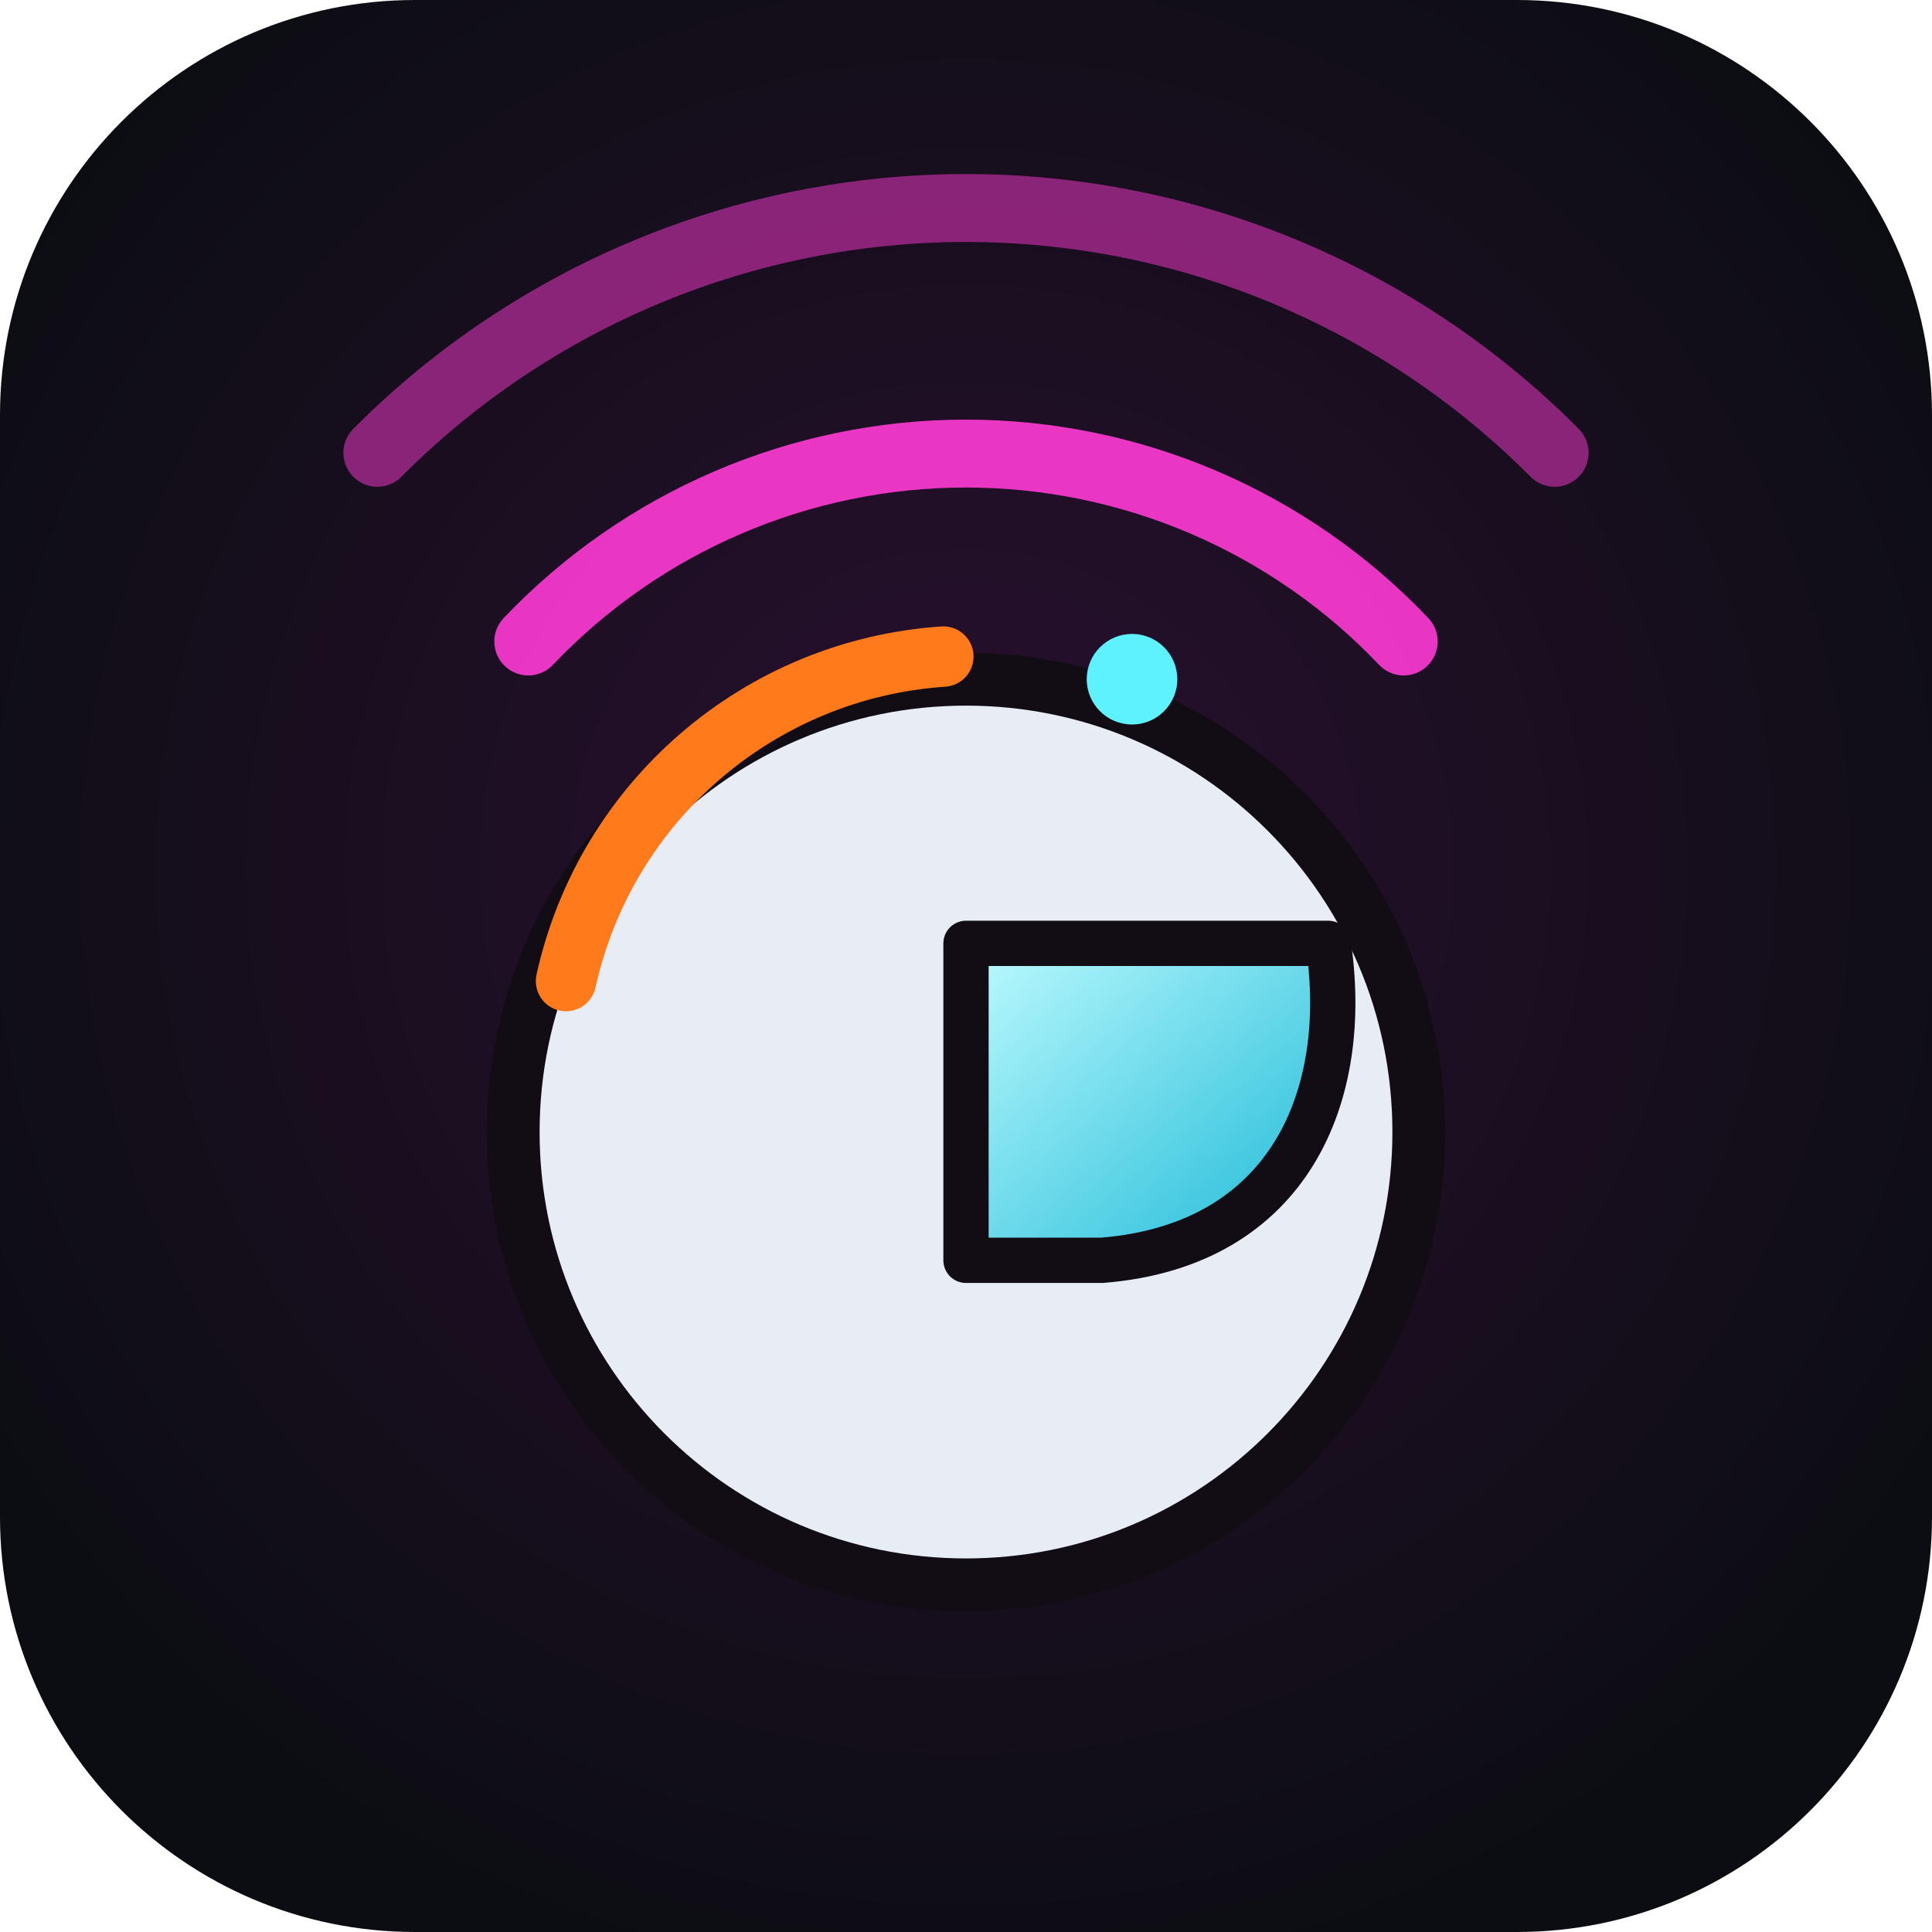
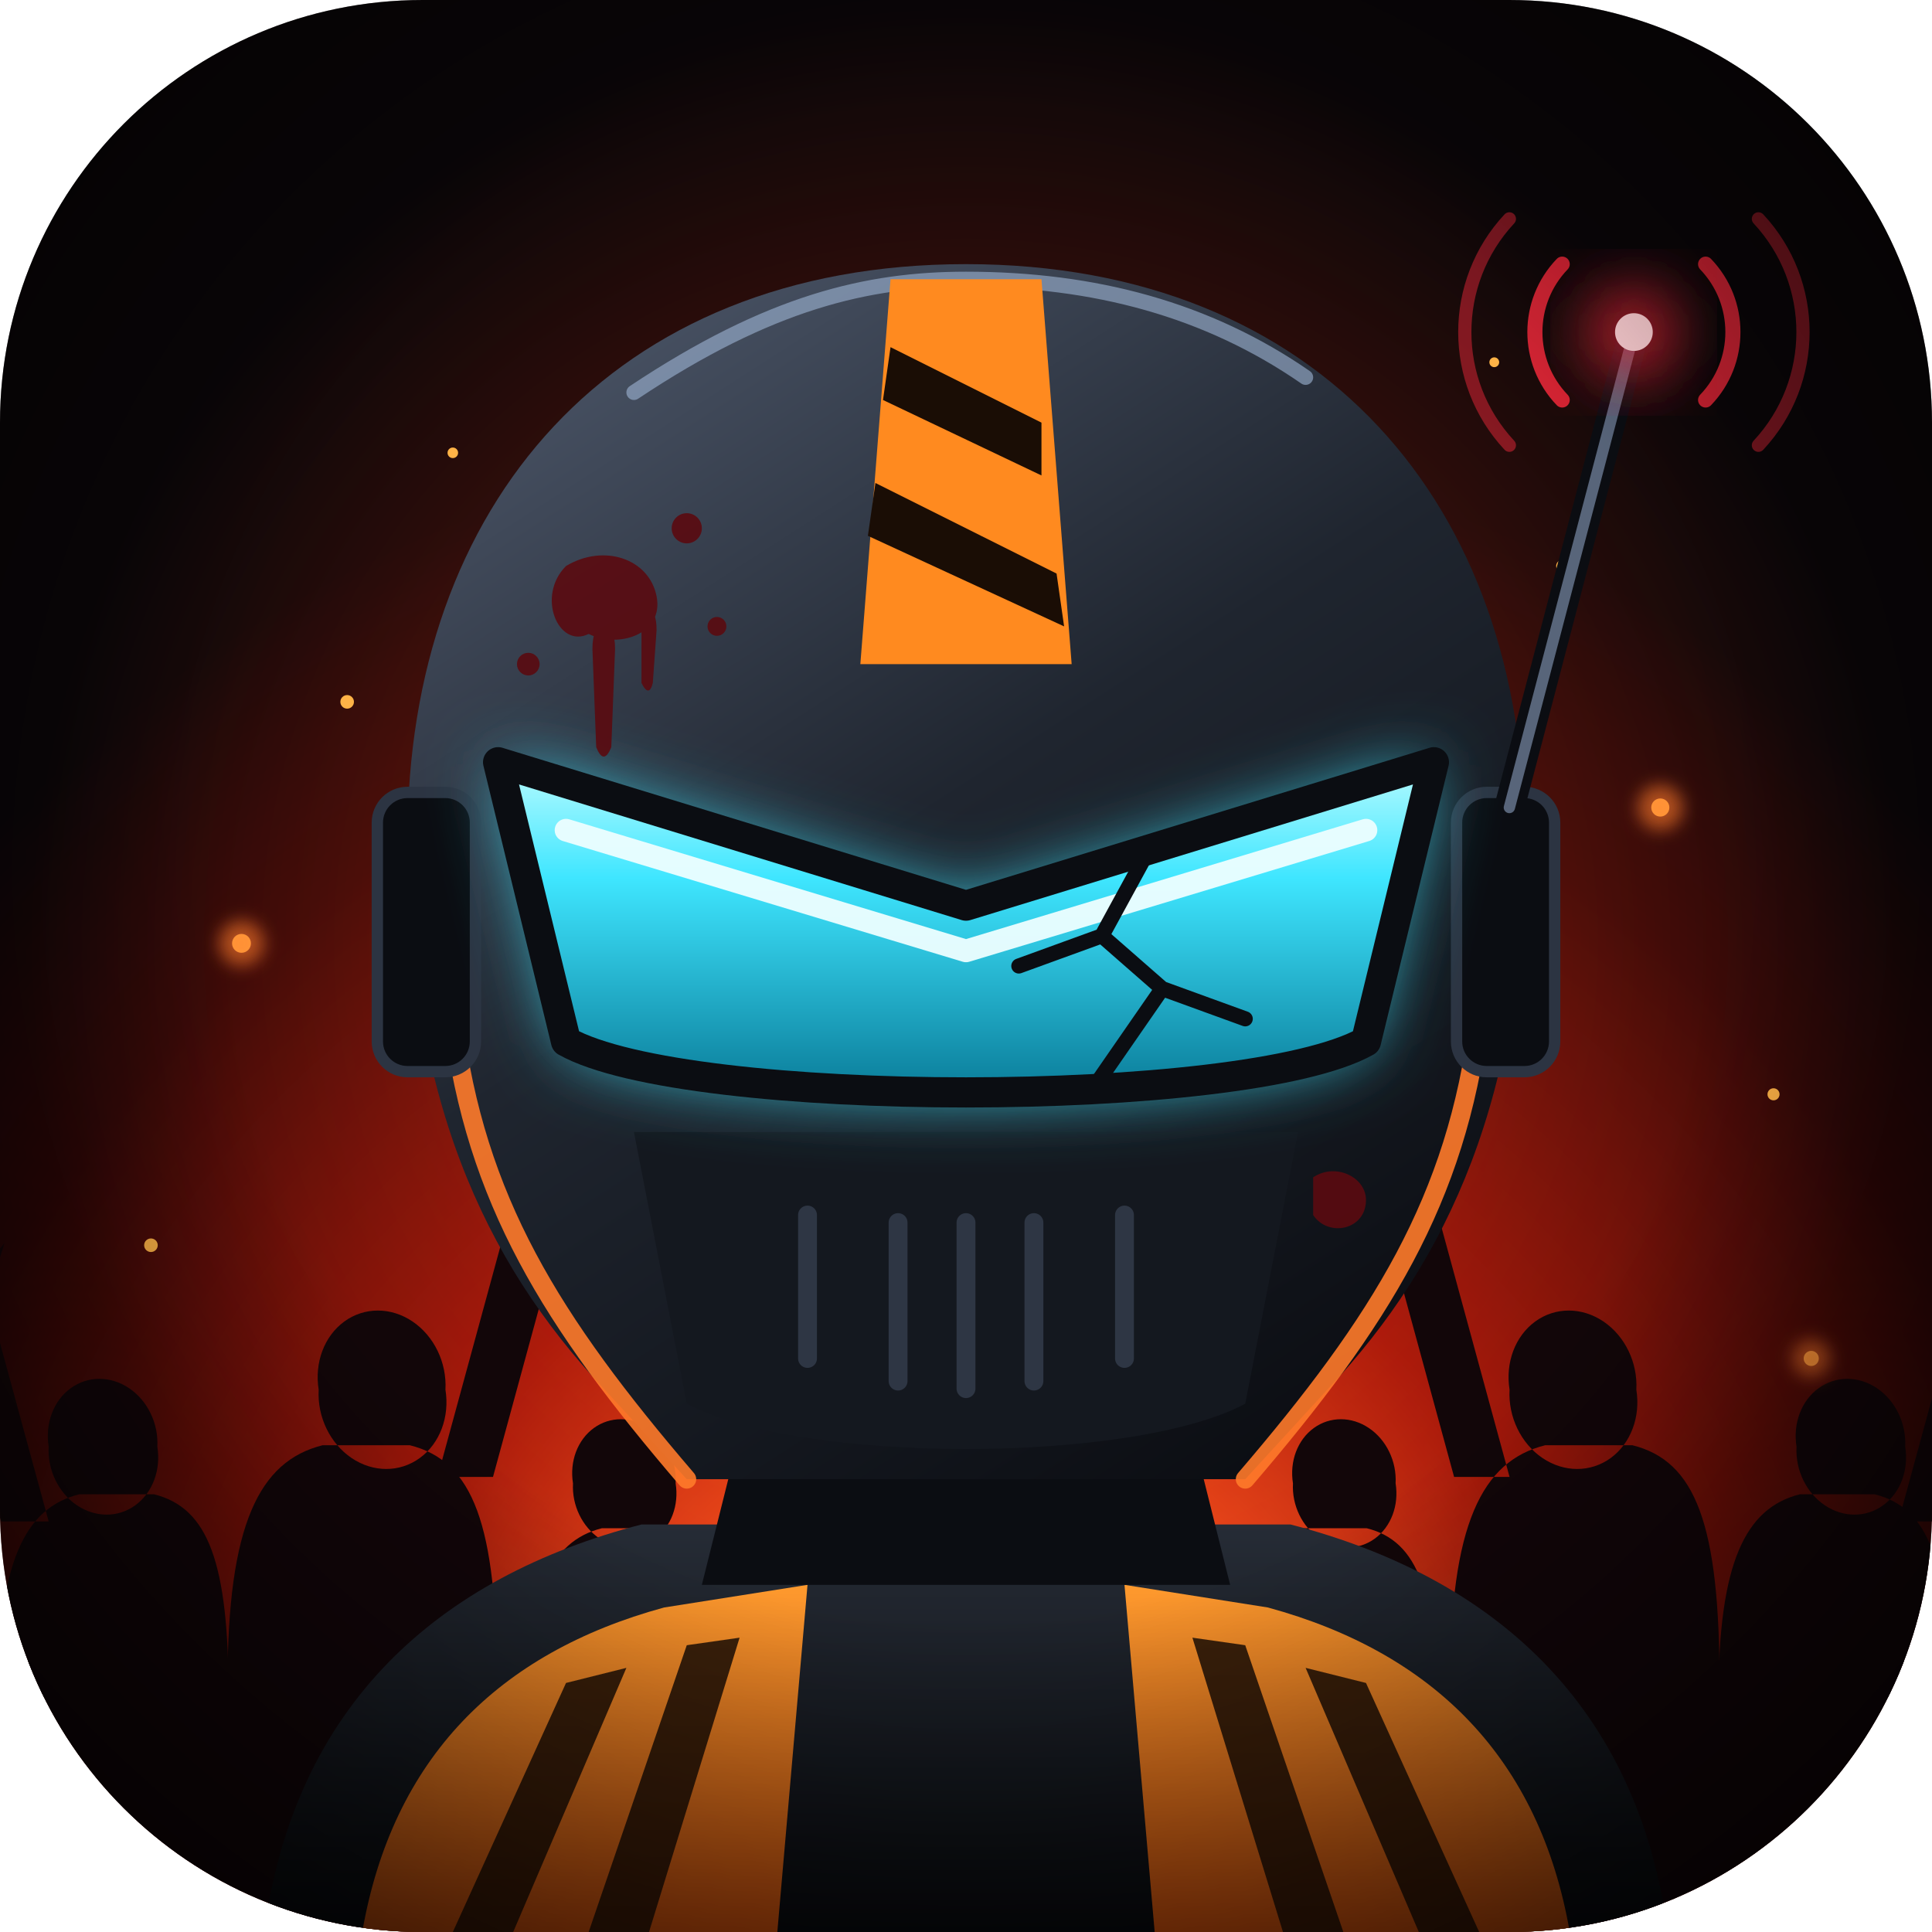
<svg xmlns="http://www.w3.org/2000/svg" viewBox="0 0 512 512">
-   <defs>
-     <radialGradient id="g" cx="50%" cy="45%" r="60%">
-       <stop offset="0" stop-color="#2a1030" />
-       <stop offset="1" stop-color="#0b0d12" />
-     </radialGradient>
-     <linearGradient id="v" x1="0" y1="0" x2="1" y2="1">
-       <stop offset="0" stop-color="#bffbff" />
-       <stop offset="1" stop-color="#18b8d6" />
-     </linearGradient>
-   </defs>
-   <rect width="512" height="512" rx="110" fill="url(#g)" />
-   <g fill="none" stroke="#ff3bd4" stroke-width="18" stroke-linecap="round" opacity="0.9">
-     <path d="M140 170a160 160 0 0 1 232 0" />
-     <path d="M100 120a220 220 0 0 1 312 0" opacity="0.55" />
+   <clipPath id="r">
+     <rect width="512" height="512" rx="112" />
+   </clipPath>
+   <g clip-path="url(#r)">
+     <defs>
+       <radialGradient id="fire" cx="50%" cy="92%" r="70%">
+         <stop offset="0" stop-color="#ffb347" />
+         <stop offset="0.18" stop-color="#ff5a1f" />
+         <stop offset="0.45" stop-color="#9b1408" />
+         <stop offset="0.8" stop-color="#2a0606" />
+         <stop offset="1" stop-color="#0a0608" />
+       </radialGradient>
+       <radialGradient id="vignette" cx="50%" cy="45%" r="70%">
+         <stop offset="0.55" stop-color="#000" stop-opacity="0" />
+         <stop offset="1" stop-color="#000" stop-opacity="0.75" />
+       </radialGradient>
+       <linearGradient id="metal" x1="0.2" y1="0" x2="0.8" y2="1">
+         <stop offset="0" stop-color="#4a5466" />
+         <stop offset="0.45" stop-color="#1f252f" />
+         <stop offset="1" stop-color="#0b0d12" />
+       </linearGradient>
+       <linearGradient id="metalDark" x1="0" y1="0" x2="0" y2="1">
+         <stop offset="0" stop-color="#262c36" />
+         <stop offset="1" stop-color="#07080b" />
+       </linearGradient>
+       <linearGradient id="visor" x1="0" y1="0" x2="0" y2="1">
+         <stop offset="0" stop-color="#b9fbff" />
+         <stop offset="0.35" stop-color="#3fe6ff" />
+         <stop offset="1" stop-color="#0a7c99" />
+       </linearGradient>
+       <linearGradient id="armor" x1="0" y1="0" x2="0" y2="1">
+         <stop offset="0" stop-color="#ff9a2e" />
+         <stop offset="1" stop-color="#a5400a" />
+       </linearGradient>
+       <radialGradient id="halo" cx="50%" cy="50%" r="50%">
+         <stop offset="0" stop-color="#ff3a1a" stop-opacity="0.55" />
+         <stop offset="0.6" stop-color="#ff3a1a" stop-opacity="0.18" />
+         <stop offset="1" stop-color="#ff3a1a" stop-opacity="0" />
+       </radialGradient>
+       <filter id="bloom" x="-50%" y="-50%" width="200%" height="200%">
+         <feGaussianBlur stdDeviation="9" />
+       </filter>
+       <filter id="soft" x="-20%" y="-20%" width="140%" height="140%">
+         <feGaussianBlur stdDeviation="2.2" />
+       </filter>
+     </defs>
+     <rect width="512" height="512" fill="url(#fire)" />
+     <circle cx="256" cy="250" r="250" fill="url(#halo)" />
+     <g fill="#120609">
+       <path d="M-0.6 450 C-0.6 414.0 6.6 399.6 21.0 396.0 L40.8 396.0 C55.2 399.6 60.6 414.0 60.6 450 Z M12.9 383.4 a14.4 16.2 -15 1 0 28.8 0 a14.4 16.2 -15 1 0 -28.8 0 Z M12.9 403.2 L-3.3 343.8 L1.2 329.4 L-6 338.4 L-7.8 324.0 L-14.1 337.5 L-20.4 327.6 L-15.9 343.8 L0.3 403.2 Z" />
+       <path d="M60.3 446 C60.3 404.0 68.7 387.2 85.5 383.0 L108.6 383.0 C125.4 387.2 131.7 404.0 131.7 446 Z M84.45 368.3 a16.8 18.9 -15 1 0 33.6 0 a16.8 18.9 -15 1 0 -33.6 0 Z M115.95 391.4 L134.85 322.1 L129.6 305.3 L138.0 315.8 L140.1 299.0 L147.45 314.75 L154.8 303.2 L149.55 322.1 L130.65 391.4 Z" />
+       <path d="M139.1 456 C139.1 422.0 145.9 408.4 159.5 405.0 L178.2 405.0 C191.8 408.4 196.9 422.0 196.9 456 Z M151.85 393.1 a13.6 15.3 -15 1 0 27.2 0 a13.6 15.3 -15 1 0 -27.2 0 Z" />
+       <path d="M323.1 456 C323.1 422.0 329.9 408.4 343.5 405.0 L362.2 405.0 C375.8 408.4 380.9 422.0 380.9 456 Z M342.65 393.1 a13.6 15.3 -15 1 0 27.2 0 a13.6 15.3 -15 1 0 -27.2 0 Z" />
+       <path d="M384.3 446 C384.3 404.0 392.7 387.2 409.5 383.0 L432.6 383.0 C449.4 387.2 455.7 404.0 455.7 446 Z M400.05 368.3 a16.8 18.9 -15 1 0 33.6 0 a16.8 18.9 -15 1 0 -33.6 0 Z M400.05 391.4 L381.15 322.1 L386.4 305.3 L378.0 315.8 L375.9 299.0 L368.55 314.75 L361.2 303.2 L366.45 322.1 L385.35 391.4 Z" />
+       <path d="M455.4 450 C455.4 414.0 462.6 399.6 477.0 396.0 L496.8 396.0 C511.2 399.6 516.6 414.0 516.6 450 Z M476.1 383.4 a14.4 16.2 -15 1 0 28.8 0 a14.4 16.2 -15 1 0 -28.8 0 Z M503.1 403.2 L519.3 343.8 L514.8 329.4 L522.0 338.4 L523.8 324.0 L530.1 337.5 L536.4 327.6 L531.9 343.8 L515.7 403.2 Z" />
+       <rect x="0" y="440" width="512" height="72" />
+     </g>
+     <g fill="#ffb347">
+       <circle cx="64" cy="250" r="2.5" />
+       <circle cx="92" cy="186" r="1.8" />
+       <circle cx="440" cy="214" r="2.4" />
+       <circle cx="470" cy="290" r="1.6" />
+       <circle cx="414" cy="150" r="1.6" />
+       <circle cx="40" cy="330" r="1.8" />
+       <circle cx="120" cy="120" r="1.4" />
+       <circle cx="396" cy="96" r="1.3" />
+       <circle cx="480" cy="360" r="2" />
+     </g>
+     <g fill="#ff7a2a" opacity="0.6" filter="url(#soft)">
+       <circle cx="64" cy="250" r="6" />
+       <circle cx="440" cy="214" r="6" />
+       <circle cx="480" cy="360" r="5" />
+     </g>
+     <path d="M70 512 C78 452 116 418 170 404 L342 404 C396 418 434 452 442 512 Z" fill="url(#metalDark)" />
+     <path d="M96 512 C104 466 132 438 176 426 L214 420 L206 512 Z" fill="url(#armor)" />
+     <path d="M416 512 C408 466 380 438 336 426 L298 420 L306 512 Z" fill="url(#armor)" />
+     <g fill="#1a0d05" opacity="0.85">
+       <path d="M120 512 L150 446 L166 442 L136 512 Z" />
+       <path d="M156 512 L182 436 L196 434 L172 512 Z" />
+       <path d="M392 512 L362 446 L346 442 L376 512 Z" />
+       <path d="M356 512 L330 436 L316 434 L340 512 Z" />
+     </g>
+     <path d="M196 380 L316 380 L326 420 L186 420 Z" fill="#0b0d12" />
+     <path d="M256 70 C350 70 404 134 404 222 C404 290 384 334 352 368 L330 392 L182 392 L160 368            C128 334 108 290 108 222 C108 134 162 70 256 70 Z" fill="url(#metal)" />
+     <path d="M120 270 C126 318 146 350 182 392" fill="none" stroke="#ff7a2a" stroke-width="5" stroke-linecap="round" opacity="0.9" />
+     <path d="M392 270 C386 318 366 350 330 392" fill="none" stroke="#ff7a2a" stroke-width="5" stroke-linecap="round" opacity="0.9" />
+     <path d="M168 104 C204 80 230 74 256 74 C290 74 320 82 346 100" fill="none" stroke="#9fb6d6" stroke-width="4" stroke-linecap="round" opacity="0.6" />
+     <path d="M236 74 L276 74 L284 176 L228 176 Z" fill="#ff8a1f" />
+     <g fill="#1a0d05">
+       <path d="M236 92 L276 112 L276 126 L234 106 Z" />
+       <path d="M232 128 L280 152 L282 166 L230 142 Z" />
+     </g>
+     <rect x="100" y="210" width="26" height="74" rx="8" fill="#0b0d12" stroke="#2c3442" stroke-width="3" />
+     <rect x="386" y="210" width="26" height="74" rx="8" fill="#0b0d12" stroke="#2c3442" stroke-width="3" />
+     <path d="M400 214 L432 92" stroke="#0b0d12" stroke-width="8" stroke-linecap="round" />
+     <path d="M400 214 L432 92" stroke="#58657a" stroke-width="3" stroke-linecap="round" />
+     <g fill="none" stroke="#ff2b3d" stroke-linecap="round">
+       <path d="M452 70 a26 26 0 0 1 0 36" stroke-width="4" opacity="0.8" />
+       <path d="M466 58 a44 44 0 0 1 0 60" stroke-width="3.5" opacity="0.45" />
+       <path d="M414 70 a26 26 0 0 0 0 36" stroke-width="4" opacity="0.8" />
+       <path d="M400 58 a44 44 0 0 0 0 60" stroke-width="3.5" opacity="0.45" />
+     </g>
+     <circle cx="433" cy="88" r="11" fill="#ff2b3d" filter="url(#bloom)" />
+     <circle cx="433" cy="88" r="5" fill="#ffd0d4" />
+     <path d="M168 300 L344 300 L330 372 C300 388 212 388 182 372 Z" fill="#14181f" />
+     <g stroke="#2e3644" stroke-width="5" stroke-linecap="round">
+       <path d="M214 322 L214 360" />
+       <path d="M238 324 L238 366" />
+       <path d="M256 324 L256 368" />
+       <path d="M274 324 L274 366" />
+       <path d="M298 322 L298 360" />
+     </g>
+     <path d="M132 202 L256 240 L380 202 L362 276 C330 294 182 294 150 276 Z" fill="#3fe6ff" filter="url(#bloom)" opacity="0.9" />
+     <path d="M132 202 L256 240 L380 202 L362 276 C330 294 182 294 150 276 Z" fill="url(#visor)" />
+     <path d="M150 220 L256 252 L362 220" fill="none" stroke="#ecfeff" stroke-width="6" stroke-linecap="round" stroke-linejoin="round" opacity="0.95" />
+     <path d="M132 202 L256 240 L380 202 L362 276 C330 294 182 294 150 276 Z" fill="none" stroke="#0b0d12" stroke-width="8" stroke-linejoin="round" />
+     <path d="M304 226 L292 248 L308 262 L290 288 M292 248 L270 256 M308 262 L330 270" fill="none" stroke="#0b0d12" stroke-width="4" stroke-linejoin="round" stroke-linecap="round" />
+     <g fill="#5a0a0f" opacity="0.9">
+       <path d="M150 150 c10 -6 22 -2 24 8 c2 10 -10 14 -18 10 c-8 4 -14 -10 -6 -18 z" />
+       <circle cx="182" cy="140" r="4" />
+       <path d="M160 166 q3 0 3 6 l-1 26 q-2 5 -4 0 l-1 -26 q0 -6 3 -6 z" />
+       <path d="M172 162 q2 0 2 5 l-1 14 q-1 4 -3 0 l0 -14 q0 -5 2 -5 z" />
+       <circle cx="140" cy="176" r="3" />
+       <circle cx="190" cy="166" r="2.5" />
+       <path d="M348 312 c6 -4 14 0 14 6 c0 8 -10 10 -14 4 z" />
+     </g>
+     <rect width="512" height="512" fill="url(#vignette)" />
  </g>
-   <circle cx="256" cy="300" r="120" fill="#e8edf5" stroke="#120d14" stroke-width="14" />
-   <path d="M256 250h96c6 40-10 80-60 84h-36z" fill="url(#v)" stroke="#120d14" stroke-width="12" stroke-linejoin="round" />
-   <path d="M150 260a110 110 0 0 1 100-86" stroke="#ff7a1a" stroke-width="16" fill="none" stroke-linecap="round" />
-   <circle cx="300" cy="180" r="12" fill="#5ef2ff" />
</svg>
